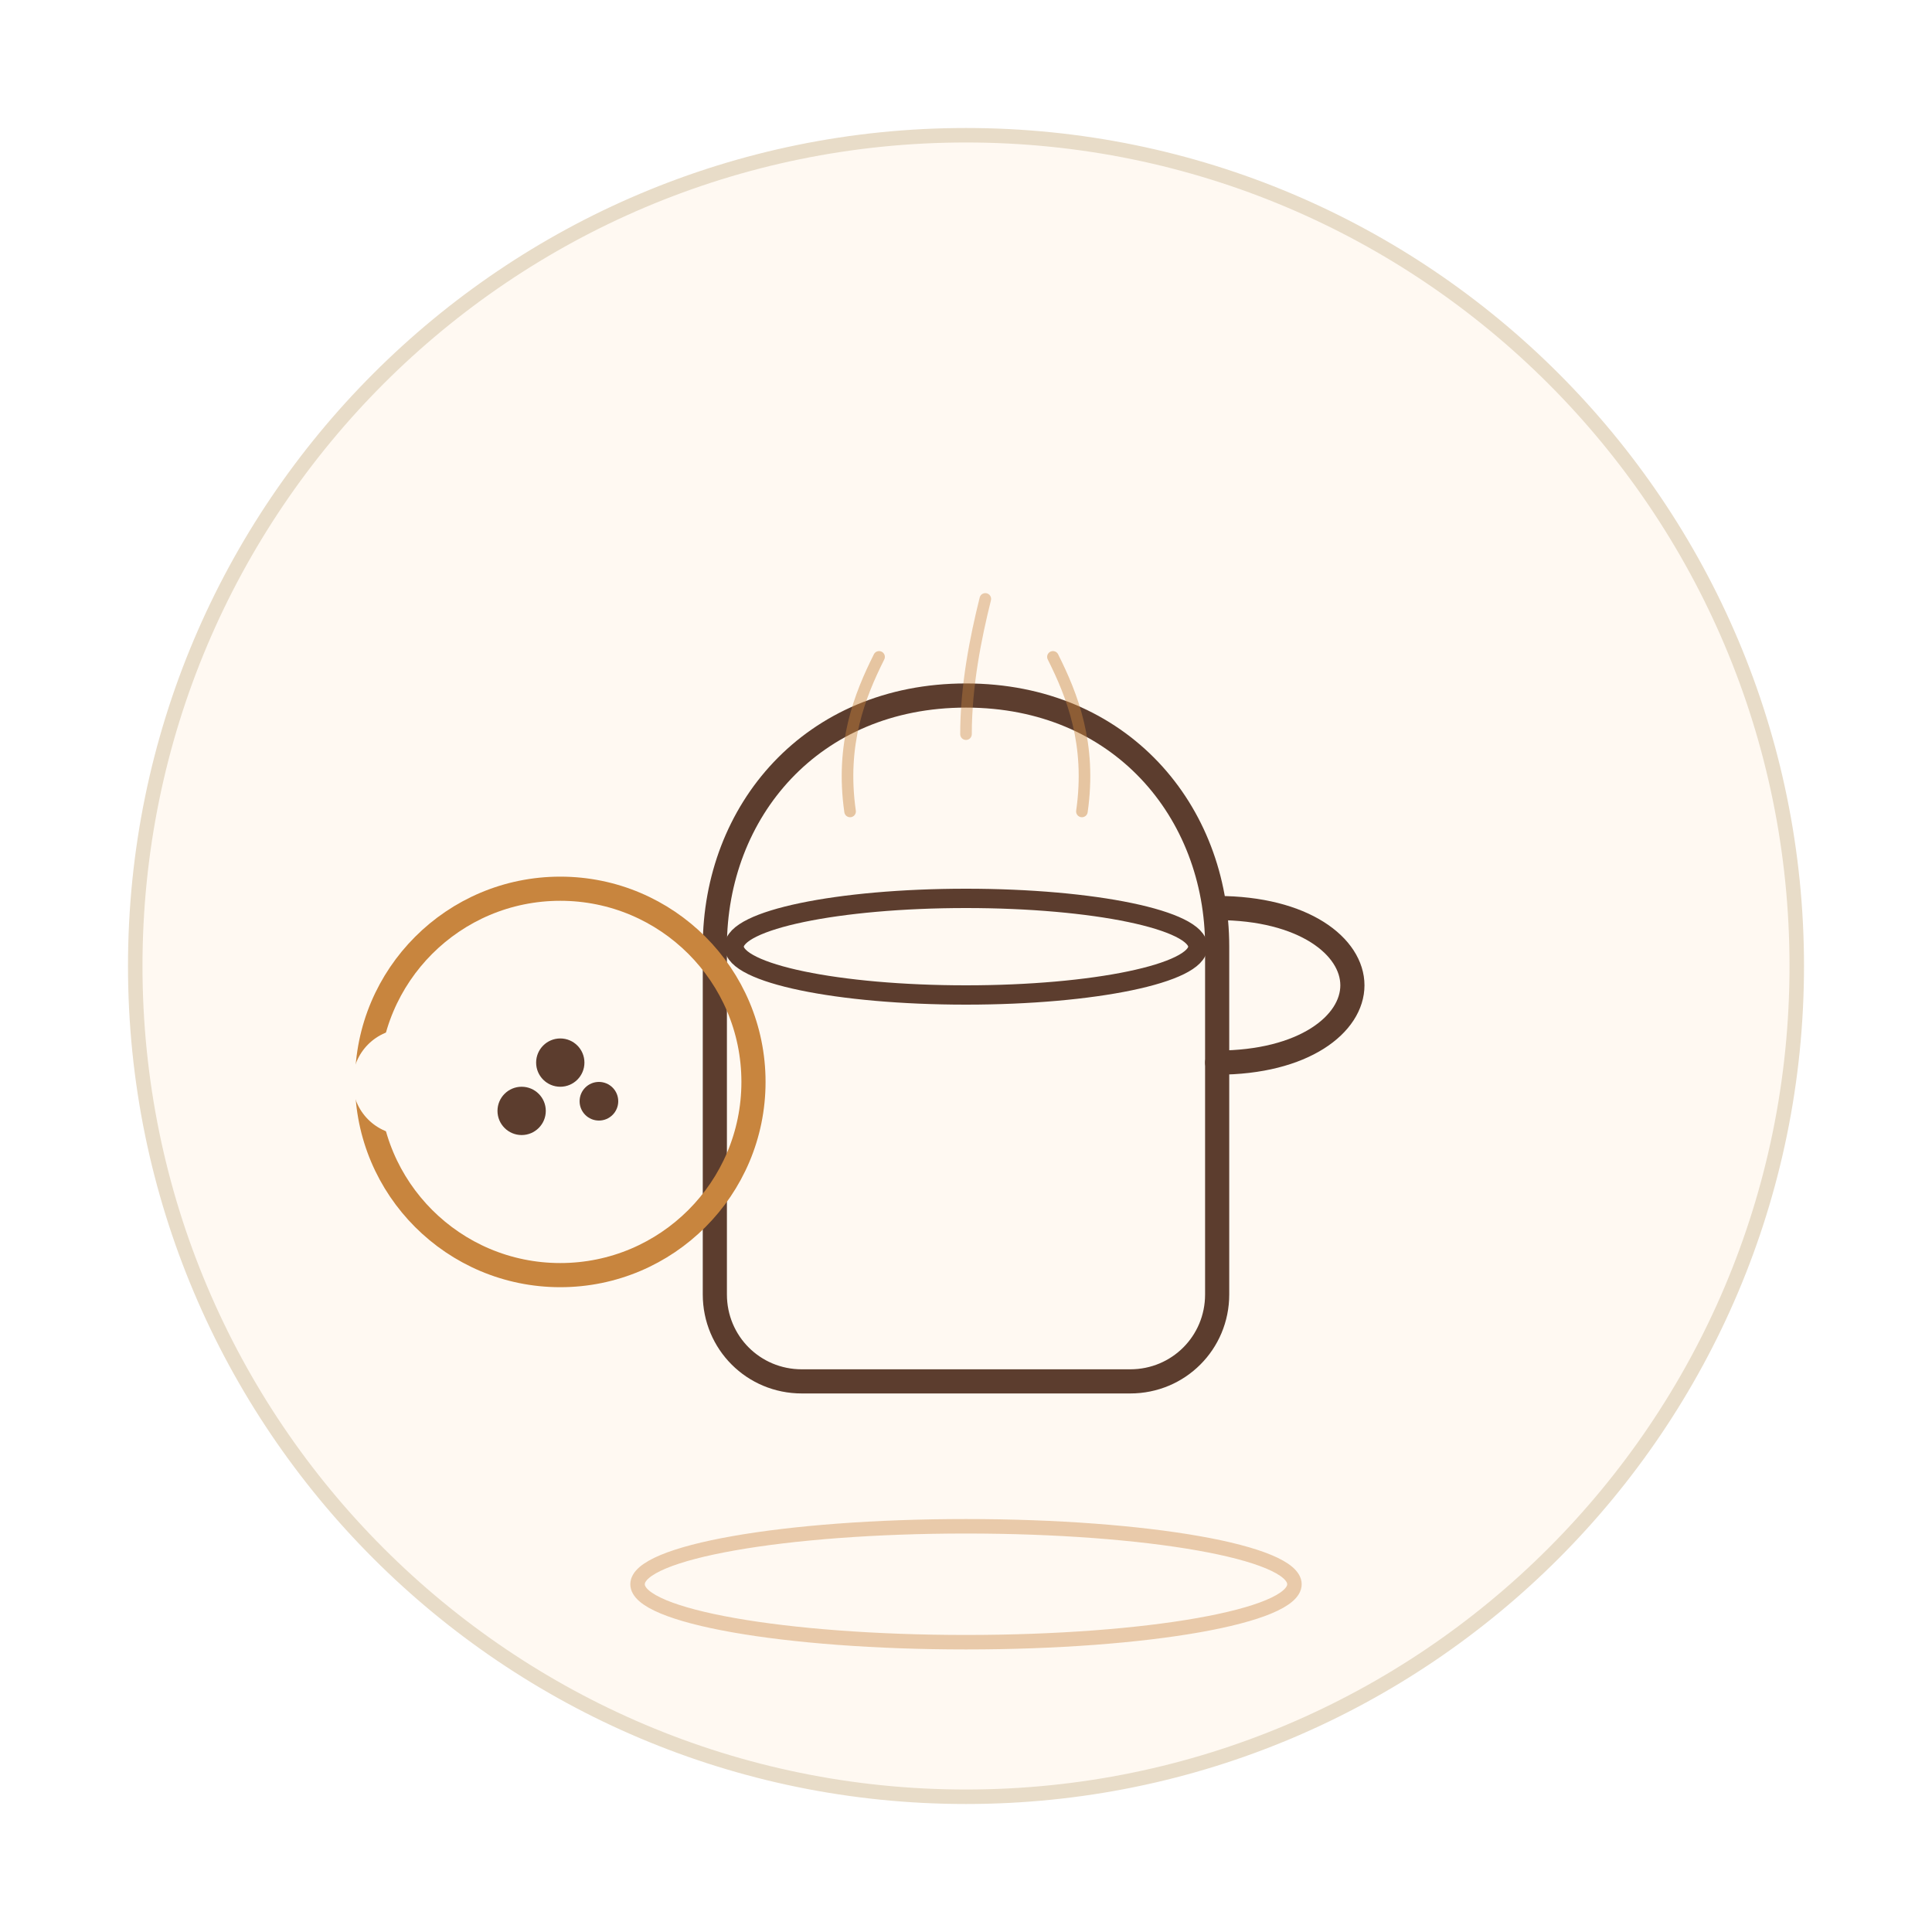
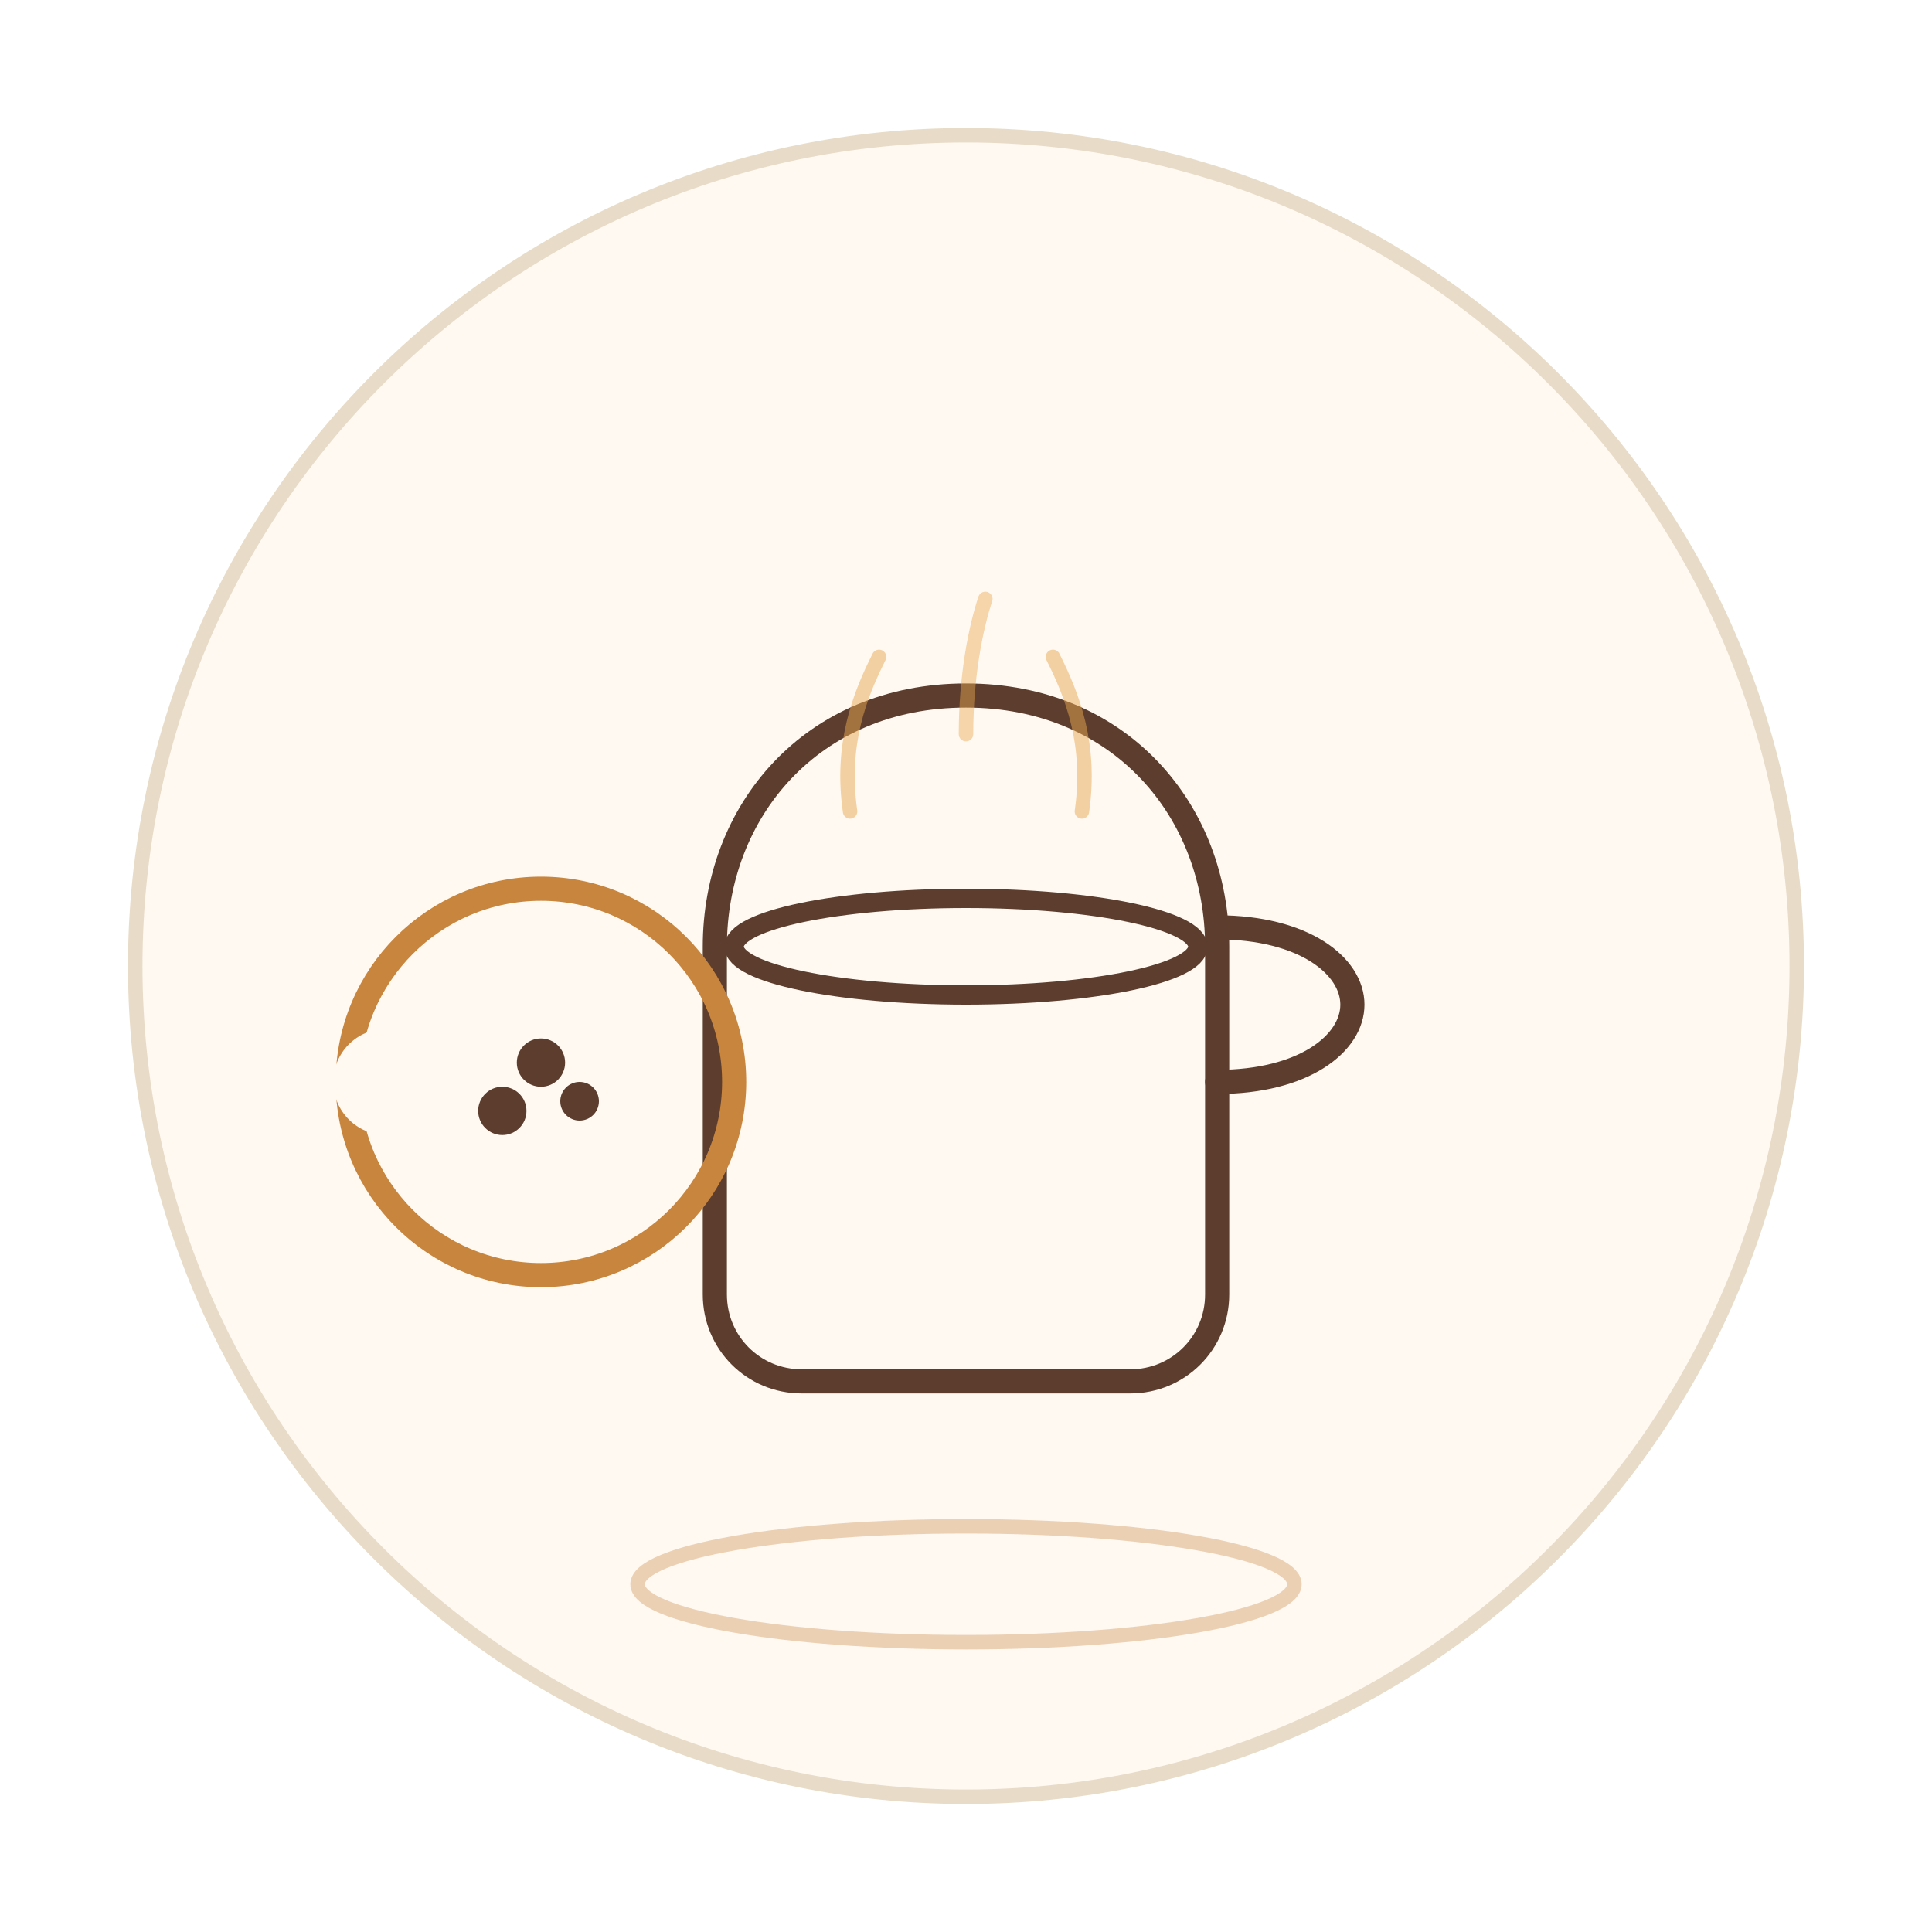
<svg xmlns="http://www.w3.org/2000/svg" width="200" height="200" viewBox="0 0 200 200">
  <circle cx="100" cy="100" r="86" fill="#FFF9F2" stroke="#E8DCC8" stroke-width="1.5" />
  <path d="M74 98c0-14 10-26 26-26s26 12 26 26v36c0 5-4 9-9 9H83c-5 0-9-4-9-9z" fill="none" stroke="#5C3D2E" stroke-width="2.5" />
  <ellipse cx="100" cy="98" rx="24" ry="5" fill="none" stroke="#5C3D2E" stroke-width="2" />
-   <path d="M126 110c9 0 14-4 14-8s-5-8-14-8" fill="none" stroke="#5C3D2E" stroke-width="2.5" stroke-linecap="round" />
-   <ellipse cx="100" cy="164" rx="34" ry="6" fill="none" stroke="#C8853E" stroke-width="1.5" opacity="0.4" />
-   <path d="M88 84c-1-7 1-12 3-16" fill="none" stroke="#C8853E" stroke-width="1.2" stroke-linecap="round" opacity="0.45" />
-   <path d="M100 76c0-5 1-10 2-14" fill="none" stroke="#C8853E" stroke-width="1.2" stroke-linecap="round" opacity="0.4" />
-   <path d="M112 84c1-7-1-12-3-16" fill="none" stroke="#C8853E" stroke-width="1.2" stroke-linecap="round" opacity="0.45" />
-   <circle cx="58" cy="112" r="20" fill="none" stroke="#C8853E" stroke-width="2.5" />
-   <circle cx="58" cy="110" r="2.5" fill="#5C3D2E" />
-   <circle cx="62" cy="114" r="2" fill="#5C3D2E" />
-   <circle cx="54" cy="115" r="2.5" fill="#5C3D2E" />
-   <circle cx="42" cy="112" r="5.5" fill="#FFF9F2" />
+   <path d="M126 112c9 0 14-4 14-8s-5-8-14-8" fill="none" stroke="#5C3D2E" stroke-width="2.5" stroke-linecap="round" />
+   <ellipse cx="100" cy="164" rx="34" ry="6" fill="none" stroke="#C8853E" stroke-width="1.5" opacity="0.35" />
+   <path d="M88 84c-1-7 1-12 3-16" fill="none" stroke="#E8A850" stroke-width="1.5" stroke-linecap="round" opacity="0.5" />
+   <path d="M100 76c0-6 1-11 2-14" fill="none" stroke="#E8A850" stroke-width="1.5" stroke-linecap="round" opacity="0.45" />
+   <path d="M112 84c1-7-1-12-3-16" fill="none" stroke="#E8A850" stroke-width="1.5" stroke-linecap="round" opacity="0.5" />
+   <circle cx="56" cy="112" r="20" fill="none" stroke="#C8853E" stroke-width="2.5" />
+   <circle cx="56" cy="110" r="2.5" fill="#5C3D2E" />
+   <circle cx="60" cy="114" r="2" fill="#5C3D2E" />
+   <circle cx="52" cy="115" r="2.5" fill="#5C3D2E" />
+   <circle cx="40" cy="112" r="5.5" fill="#FFF9F2" />
</svg>
